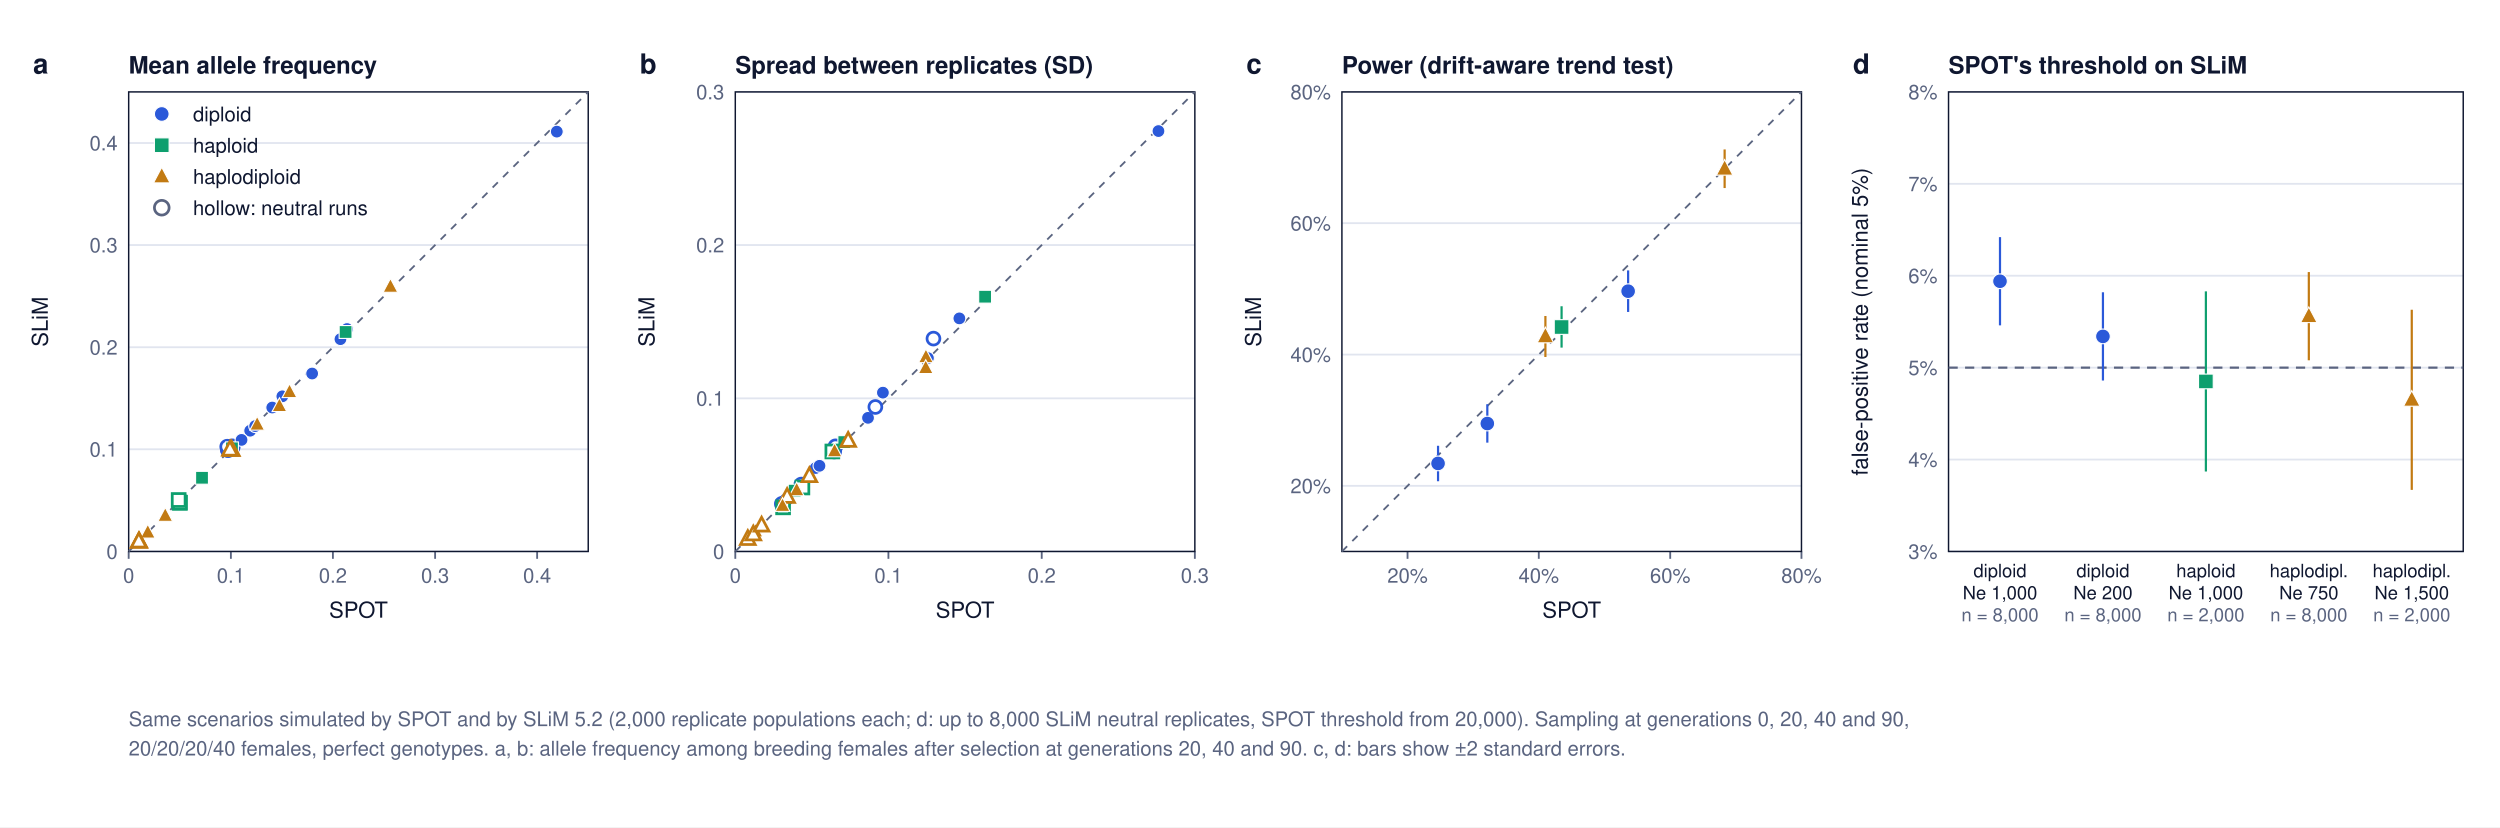
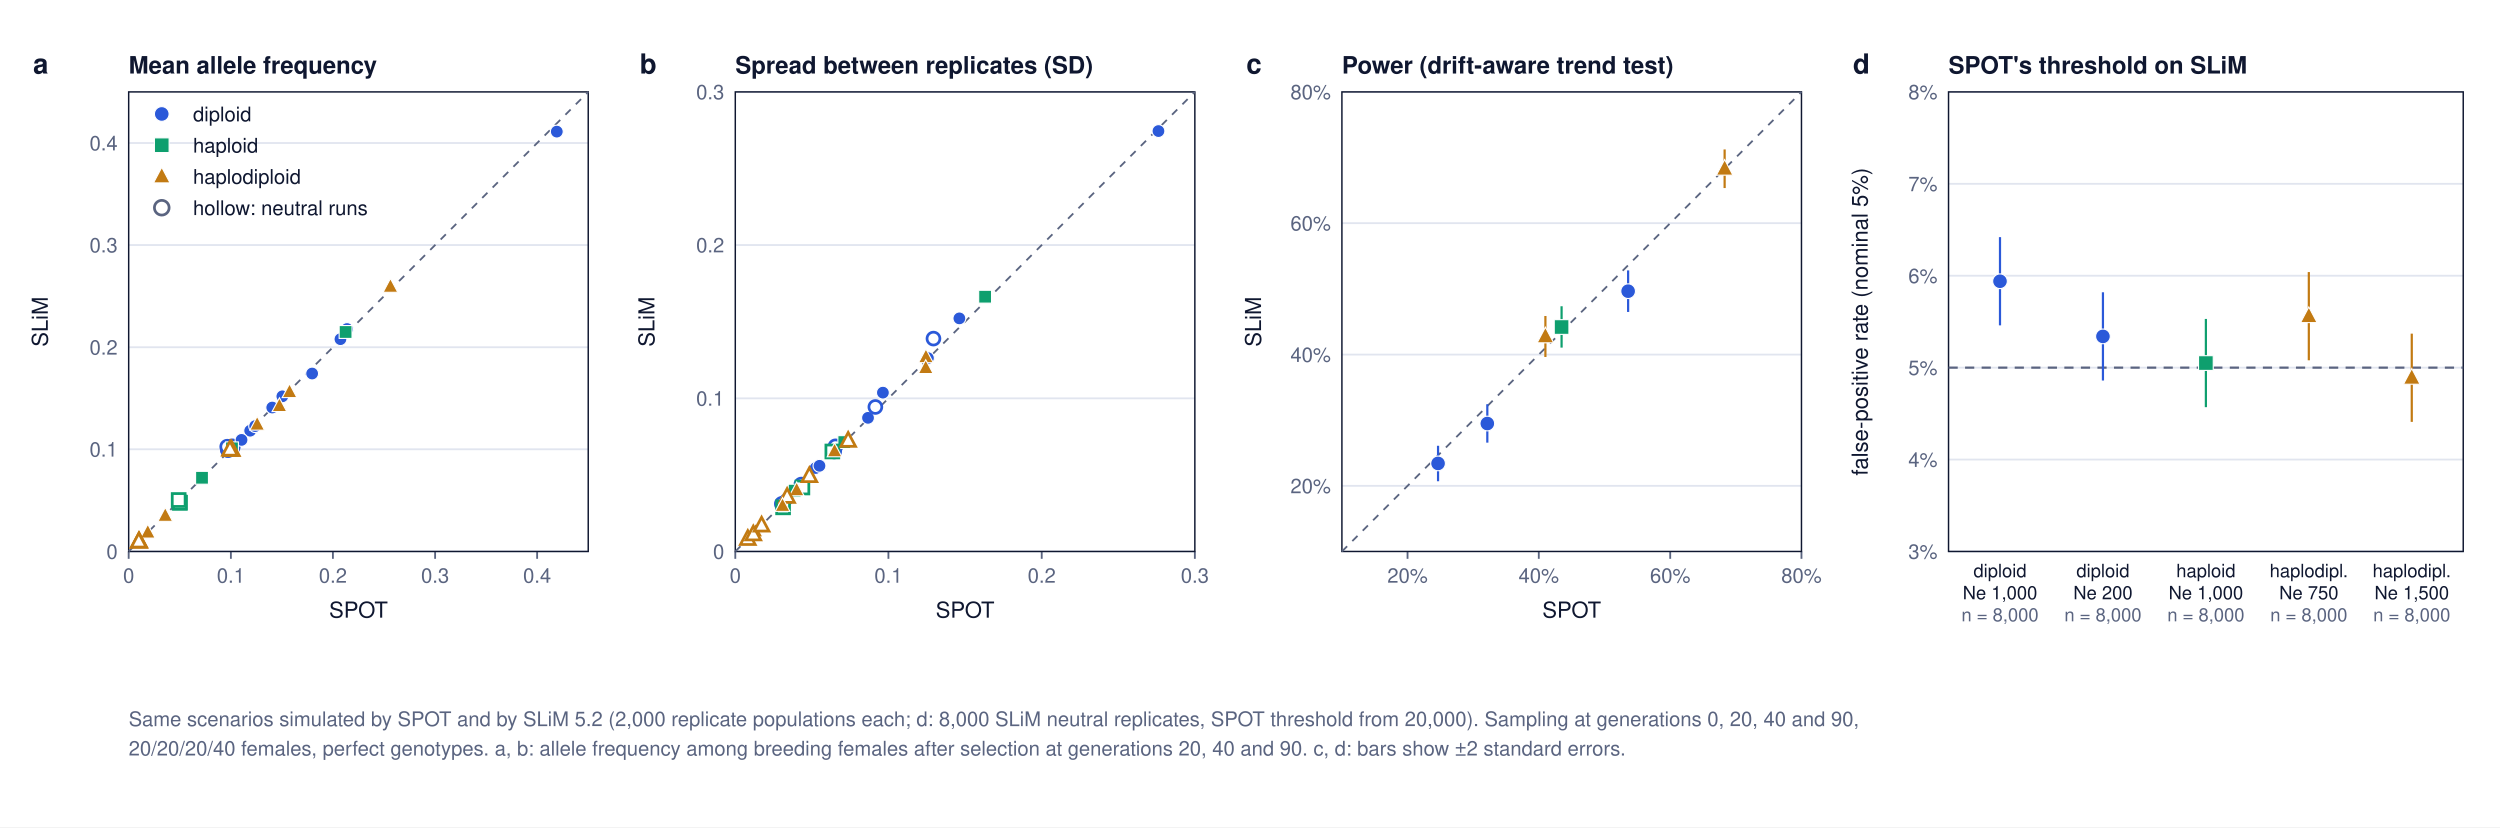
<svg xmlns="http://www.w3.org/2000/svg" width="1360" height="450" viewBox="0 0 1360 450" font-family="Helvetica,Arial,sans-serif">
  <defs>
    <g id="m0">
      <circle r="3.5" fill="#2B59D9" stroke="#fff" stroke-width="0.6" />
    </g>
    <g id="m1">
      <circle r="3.5" fill="#fff" stroke="#2B59D9" stroke-width="1.5" />
    </g>
    <g id="m2">
      <rect x="-3.5" y="-3.5" width="7.0" height="7.0" fill="#0E9F6E" stroke="#fff" stroke-width="0.6" />
    </g>
    <g id="m3">
      <rect x="-3.5" y="-3.5" width="7.0" height="7.0" fill="#fff" stroke="#0E9F6E" stroke-width="1.5" />
    </g>
    <g id="m4">
      <path d="M0 -4.5L4.0 3.0H-4.0Z" fill="#C27A12" stroke="#fff" stroke-width="0.6" />
    </g>
    <g id="m5">
      <path d="M0 -4.5L4.0 3.0H-4.0Z" fill="#fff" stroke="#C27A12" stroke-width="1.5" />
    </g>
    <g id="m6">
      <circle r="4" fill="#2B59D9" stroke="#fff" stroke-width="0.6" />
    </g>
    <g id="m7">
      <rect x="-4" y="-4" width="8" height="8" fill="#0E9F6E" stroke="#fff" stroke-width="0.6" />
    </g>
    <g id="m8">
      <path d="M0 -5L4.5 3.5H-4.5Z" fill="#C27A12" stroke="#fff" stroke-width="0.6" />
    </g>
    <g id="m9">
      <circle r="4" fill="#fff" stroke="#5A6480" stroke-width="1.5" />
    </g>
  </defs>
  <rect width="1360" height="450" fill="#fff" />
  <text x="70.0" y="40.0" font-size="13" text-anchor="start" fill="#0F1730" font-weight="600">Mean allele frequency</text>
  <text x="18.0" y="40.0" font-size="15" text-anchor="start" fill="#0F1730" font-weight="700">a</text>
  <line x1="70" x2="320" y1="300.0" y2="300.0" stroke="#E1E5EF" />
  <text x="64" y="304.0" font-size="11" text-anchor="end" fill="#5A6480">0</text>
  <line x1="70" x2="320" y1="244.4" y2="244.4" stroke="#E1E5EF" />
  <text x="64" y="248.4" font-size="11" text-anchor="end" fill="#5A6480">0.1</text>
  <line x1="70" x2="320" y1="188.9" y2="188.9" stroke="#E1E5EF" />
  <text x="64" y="192.9" font-size="11" text-anchor="end" fill="#5A6480">0.2</text>
  <line x1="70" x2="320" y1="133.3" y2="133.3" stroke="#E1E5EF" />
  <text x="64" y="137.3" font-size="11" text-anchor="end" fill="#5A6480">0.3</text>
  <line x1="70" x2="320" y1="77.8" y2="77.8" stroke="#E1E5EF" />
  <text x="64" y="81.8" font-size="11" text-anchor="end" fill="#5A6480">0.4</text>
  <line x1="70.0" x2="70.0" y1="300" y2="304" stroke="#5A6480" />
  <text x="70.0" y="317" font-size="11" text-anchor="middle" fill="#5A6480">0</text>
  <line x1="125.6" x2="125.6" y1="300" y2="304" stroke="#5A6480" />
  <text x="125.6" y="317" font-size="11" text-anchor="middle" fill="#5A6480">0.1</text>
  <line x1="181.1" x2="181.1" y1="300" y2="304" stroke="#5A6480" />
  <text x="181.1" y="317" font-size="11" text-anchor="middle" fill="#5A6480">0.2</text>
  <line x1="236.7" x2="236.7" y1="300" y2="304" stroke="#5A6480" />
  <text x="236.7" y="317" font-size="11" text-anchor="middle" fill="#5A6480">0.3</text>
  <line x1="292.2" x2="292.2" y1="300" y2="304" stroke="#5A6480" />
  <text x="292.2" y="317" font-size="11" text-anchor="middle" fill="#5A6480">0.4</text>
  <rect x="70" y="50" width="250" height="250" fill="none" stroke="#0F1730" stroke-width=".8" />
  <text x="195.0" y="336.0" font-size="12" text-anchor="middle" fill="#0F1730">SPOT</text>
  <text x="26.0" y="175.0" font-size="12" text-anchor="middle" fill="#0F1730" transform="rotate(-90 26.0 175.0)">SLiM</text>
  <path d="M70.0 300.0L320.0 50.0" fill="none" stroke="#5A6480" stroke-width="1" stroke-dasharray="4 4" stroke-opacity="1" />
  <use href="#m0" x="136.1" y="234.3" />
  <use href="#m0" x="148.1" y="221.7" />
  <use href="#m0" x="185.2" y="184.5" />
  <use href="#m1" x="126.1" y="243.6" />
  <use href="#m1" x="126.6" y="243.2" />
  <use href="#m1" x="126.4" y="242.8" />
  <use href="#m0" x="131.4" y="239.3" />
  <use href="#m0" x="138.8" y="231.8" />
  <use href="#m0" x="169.8" y="203.2" />
  <use href="#m0" x="153.6" y="215.6" />
  <use href="#m0" x="188.8" y="179.0" />
  <use href="#m0" x="302.9" y="71.6" />
  <use href="#m1" x="124.1" y="244.9" />
  <use href="#m1" x="123.9" y="244.6" />
  <use href="#m1" x="123.6" y="243.0" />
  <use href="#m2" x="109.9" y="259.9" />
  <use href="#m2" x="126.2" y="243.9" />
  <use href="#m2" x="188.0" y="180.6" />
  <use href="#m3" x="97.7" y="273.4" />
  <use href="#m3" x="97.9" y="273.5" />
  <use href="#m3" x="97.2" y="272.0" />
  <use href="#m4" x="139.9" y="231.0" />
  <use href="#m4" x="157.5" y="213.3" />
  <use href="#m4" x="212.4" y="156.0" />
  <use href="#m5" x="126.1" y="244.8" />
  <use href="#m5" x="125.7" y="244.6" />
  <use href="#m5" x="125.1" y="244.6" />
  <use href="#m4" x="80.4" y="289.7" />
  <use href="#m4" x="89.9" y="280.6" />
  <use href="#m4" x="152.0" y="220.9" />
  <use href="#m5" x="75.6" y="294.6" />
  <use href="#m5" x="75.7" y="294.6" />
  <use href="#m5" x="75.5" y="294.6" />
  <text x="400.0" y="40.0" font-size="13" text-anchor="start" fill="#0F1730" font-weight="600">Spread between replicates (SD)</text>
  <text x="348.0" y="40.0" font-size="15" text-anchor="start" fill="#0F1730" font-weight="700">b</text>
  <line x1="400" x2="650" y1="300.0" y2="300.0" stroke="#E1E5EF" />
  <text x="394" y="304.0" font-size="11" text-anchor="end" fill="#5A6480">0</text>
  <line x1="400" x2="650" y1="216.7" y2="216.7" stroke="#E1E5EF" />
  <text x="394" y="220.7" font-size="11" text-anchor="end" fill="#5A6480">0.1</text>
  <line x1="400" x2="650" y1="133.3" y2="133.3" stroke="#E1E5EF" />
  <text x="394" y="137.3" font-size="11" text-anchor="end" fill="#5A6480">0.2</text>
  <line x1="400" x2="650" y1="50.0" y2="50.0" stroke="#E1E5EF" />
  <text x="394" y="54.0" font-size="11" text-anchor="end" fill="#5A6480">0.3</text>
  <line x1="400.0" x2="400.0" y1="300" y2="304" stroke="#5A6480" />
  <text x="400.0" y="317" font-size="11" text-anchor="middle" fill="#5A6480">0</text>
  <line x1="483.3" x2="483.3" y1="300" y2="304" stroke="#5A6480" />
  <text x="483.3" y="317" font-size="11" text-anchor="middle" fill="#5A6480">0.1</text>
  <line x1="566.7" x2="566.7" y1="300" y2="304" stroke="#5A6480" />
  <text x="566.7" y="317" font-size="11" text-anchor="middle" fill="#5A6480">0.2</text>
  <line x1="650.0" x2="650.0" y1="300" y2="304" stroke="#5A6480" />
  <text x="650.0" y="317" font-size="11" text-anchor="middle" fill="#5A6480">0.3</text>
  <rect x="400" y="50" width="250" height="250" fill="none" stroke="#0F1730" stroke-width=".8" />
  <text x="525.0" y="336.0" font-size="12" text-anchor="middle" fill="#0F1730">SPOT</text>
  <text x="356.0" y="175.0" font-size="12" text-anchor="middle" fill="#0F1730" transform="rotate(-90 356.0 175.0)">SLiM</text>
  <path d="M400.0 300.0L650.0 50.0" fill="none" stroke="#5A6480" stroke-width="1" stroke-dasharray="4 4" stroke-opacity="1" />
  <use href="#m0" x="427.2" y="271.8" />
  <use href="#m0" x="443.7" y="254.6" />
  <use href="#m0" x="480.3" y="213.6" />
  <use href="#m1" x="425.3" y="274.1" />
  <use href="#m1" x="435.9" y="263.6" />
  <use href="#m1" x="453.8" y="245.6" />
  <use href="#m0" x="428.4" y="271.8" />
  <use href="#m0" x="445.8" y="253.4" />
  <use href="#m0" x="504.8" y="194.8" />
  <use href="#m0" x="472.2" y="227.3" />
  <use href="#m0" x="521.9" y="173.2" />
  <use href="#m0" x="630.2" y="71.3" />
  <use href="#m1" x="454.5" y="242.8" />
  <use href="#m1" x="476.2" y="221.4" />
  <use href="#m1" x="507.8" y="184.2" />
  <use href="#m2" x="432.3" y="266.9" />
  <use href="#m2" x="459.3" y="240.5" />
  <use href="#m2" x="535.9" y="161.4" />
  <use href="#m3" x="426.0" y="276.0" />
  <use href="#m3" x="436.5" y="265.2" />
  <use href="#m3" x="452.8" y="245.6" />
  <use href="#m4" x="433.4" y="266.7" />
  <use href="#m4" x="454.0" y="245.5" />
  <use href="#m4" x="503.7" y="194.3" />
  <use href="#m5" x="428.2" y="270.3" />
  <use href="#m5" x="440.3" y="259.0" />
  <use href="#m5" x="461.4" y="239.8" />
  <use href="#m4" x="411.0" y="289.1" />
  <use href="#m4" x="425.7" y="275.2" />
  <use href="#m4" x="503.6" y="200.2" />
  <use href="#m5" x="406.8" y="293.2" />
  <use href="#m5" x="409.8" y="290.7" />
  <use href="#m5" x="414.3" y="285.9" />
  <use href="#m6" x="88.0" y="62.0" />
  <text x="105.0" y="66.0" font-size="11" text-anchor="start" fill="#0F1730">diploid</text>
  <use href="#m7" x="88.0" y="79.0" />
  <text x="105.0" y="83.0" font-size="11" text-anchor="start" fill="#0F1730">haploid</text>
  <use href="#m8" x="88.0" y="96.0" />
  <text x="105.0" y="100.0" font-size="11" text-anchor="start" fill="#0F1730">haplodiploid</text>
  <use href="#m9" x="88.0" y="113.0" />
  <text x="105.0" y="117.0" font-size="11" text-anchor="start" fill="#0F1730">hollow: neutral runs</text>
  <text x="730.0" y="40.0" font-size="13" text-anchor="start" fill="#0F1730" font-weight="600">Power (drift-aware trend test)</text>
  <text x="678.0" y="40.0" font-size="15" text-anchor="start" fill="#0F1730" font-weight="700">c</text>
  <line x1="730" x2="980" y1="264.3" y2="264.3" stroke="#E1E5EF" />
  <text x="724" y="268.3" font-size="11" text-anchor="end" fill="#5A6480">20%</text>
  <line x1="730" x2="980" y1="192.9" y2="192.9" stroke="#E1E5EF" />
  <text x="724" y="196.9" font-size="11" text-anchor="end" fill="#5A6480">40%</text>
  <line x1="730" x2="980" y1="121.4" y2="121.4" stroke="#E1E5EF" />
  <text x="724" y="125.4" font-size="11" text-anchor="end" fill="#5A6480">60%</text>
  <line x1="730" x2="980" y1="50.0" y2="50.0" stroke="#E1E5EF" />
  <text x="724" y="54.0" font-size="11" text-anchor="end" fill="#5A6480">80%</text>
  <line x1="765.7" x2="765.7" y1="300" y2="304" stroke="#5A6480" />
  <text x="765.7" y="317" font-size="11" text-anchor="middle" fill="#5A6480">20%</text>
  <line x1="837.1" x2="837.1" y1="300" y2="304" stroke="#5A6480" />
  <text x="837.1" y="317" font-size="11" text-anchor="middle" fill="#5A6480">40%</text>
  <line x1="908.6" x2="908.6" y1="300" y2="304" stroke="#5A6480" />
  <text x="908.6" y="317" font-size="11" text-anchor="middle" fill="#5A6480">60%</text>
  <line x1="980.0" x2="980.0" y1="300" y2="304" stroke="#5A6480" />
  <text x="980.0" y="317" font-size="11" text-anchor="middle" fill="#5A6480">80%</text>
  <rect x="730" y="50" width="250" height="250" fill="none" stroke="#0F1730" stroke-width=".8" />
  <text x="855.0" y="336.0" font-size="12" text-anchor="middle" fill="#0F1730">SPOT</text>
  <text x="686.0" y="175.0" font-size="12" text-anchor="middle" fill="#0F1730" transform="rotate(-90 686.0 175.0)">SLiM</text>
  <path d="M730.0 300.0L980.0 50.0" fill="none" stroke="#5A6480" stroke-width="1" stroke-dasharray="4 4" stroke-opacity="1" />
  <line x1="809.1" x2="809.1" y1="240.8" y2="219.9" stroke="#2B59D9" stroke-width="1.2" />
  <use href="#m6" x="809.1" y="230.4" />
  <line x1="782.3" x2="782.3" y1="261.8" y2="242.5" stroke="#2B59D9" stroke-width="1.2" />
  <use href="#m6" x="782.3" y="252.1" />
  <line x1="885.7" x2="885.7" y1="169.7" y2="147.1" stroke="#2B59D9" stroke-width="1.2" />
  <use href="#m6" x="885.7" y="158.4" />
  <line x1="849.5" x2="849.5" y1="189.1" y2="166.6" stroke="#0E9F6E" stroke-width="1.2" />
  <use href="#m7" x="849.5" y="177.9" />
  <line x1="840.7" x2="840.7" y1="194.2" y2="171.9" stroke="#C27A12" stroke-width="1.2" />
  <use href="#m8" x="840.7" y="183.0" />
  <line x1="938.2" x2="938.2" y1="102.3" y2="81.3" stroke="#C27A12" stroke-width="1.2" />
  <use href="#m8" x="938.2" y="91.8" />
  <text x="1060.0" y="40.0" font-size="13" text-anchor="start" fill="#0F1730" font-weight="600">SPOT's threshold on SLiM</text>
  <text x="1008.0" y="40.0" font-size="15" text-anchor="start" fill="#0F1730" font-weight="700">d</text>
  <line x1="1060" x2="1340" y1="300.0" y2="300.0" stroke="#E1E5EF" />
  <text x="1054" y="304.0" font-size="11" text-anchor="end" fill="#5A6480">3%</text>
  <line x1="1060" x2="1340" y1="250.0" y2="250.0" stroke="#E1E5EF" />
  <text x="1054" y="254.0" font-size="11" text-anchor="end" fill="#5A6480">4%</text>
  <line x1="1060" x2="1340" y1="200.0" y2="200.0" stroke="#E1E5EF" />
  <text x="1054" y="204.0" font-size="11" text-anchor="end" fill="#5A6480">5%</text>
  <line x1="1060" x2="1340" y1="150.0" y2="150.0" stroke="#E1E5EF" />
  <text x="1054" y="154.0" font-size="11" text-anchor="end" fill="#5A6480">6%</text>
  <line x1="1060" x2="1340" y1="100.0" y2="100.0" stroke="#E1E5EF" />
  <text x="1054" y="104.0" font-size="11" text-anchor="end" fill="#5A6480">7%</text>
  <line x1="1060" x2="1340" y1="50.0" y2="50.0" stroke="#E1E5EF" />
  <text x="1054" y="54.0" font-size="11" text-anchor="end" fill="#5A6480">8%</text>
  <rect x="1060" y="50" width="280" height="250" fill="none" stroke="#0F1730" stroke-width=".8" />
  <text x="1016.0" y="175.0" font-size="12" text-anchor="middle" fill="#0F1730" transform="rotate(-90 1016.0 175.0)">false-positive rate (nominal 5%)</text>
  <path d="M1060.0 200.0L1340.0 200.0" fill="none" stroke="#5A6480" stroke-width="1.2" stroke-dasharray="5 4" stroke-opacity="1" />
  <line x1="1088.0" x2="1088.0" y1="177.0" y2="129.0" stroke="#2B59D9" stroke-width="1.2" />
  <use href="#m6" x="1088.0" y="153.0" />
  <text x="1088.0" y="314.0" font-size="10" text-anchor="middle" fill="#0F1730">diploid</text>
  <text x="1088.0" y="326.0" font-size="10" text-anchor="middle" fill="#0F1730">Ne 1,000</text>
  <text x="1088.0" y="338.0" font-size="10" text-anchor="middle" fill="#5A6480">n = 8,000</text>
  <line x1="1144.0" x2="1144.0" y1="207.0" y2="159.0" stroke="#2B59D9" stroke-width="1.2" />
  <use href="#m6" x="1144.0" y="183.0" />
  <text x="1144.0" y="314.0" font-size="10" text-anchor="middle" fill="#0F1730">diploid</text>
  <text x="1144.0" y="326.0" font-size="10" text-anchor="middle" fill="#0F1730">Ne 200</text>
  <text x="1144.0" y="338.0" font-size="10" text-anchor="middle" fill="#5A6480">n = 8,000</text>
-   <line x1="1200.0" x2="1200.0" y1="256.5" y2="158.5" stroke="#0E9F6E" stroke-width="1.2" />
-   <use href="#m7" x="1200.0" y="207.5" />
+   <line x1="1200.0" x2="1200.0" y1="221.5" y2="173.5" stroke="#0E9F6E" stroke-width="1.2" />
+   <use href="#m7" x="1200.0" y="197.5" />
  <text x="1200.0" y="314.0" font-size="10" text-anchor="middle" fill="#0F1730">haploid</text>
  <text x="1200.0" y="326.0" font-size="10" text-anchor="middle" fill="#0F1730">Ne 1,000</text>
-   <text x="1200.0" y="338.0" font-size="10" text-anchor="middle" fill="#5A6480">n = 2,000</text>
+   <text x="1200.0" y="338.0" font-size="10" text-anchor="middle" fill="#5A6480">n = 8,000</text>
  <line x1="1256.0" x2="1256.0" y1="196.0" y2="148.0" stroke="#C27A12" stroke-width="1.2" />
  <use href="#m8" x="1256.0" y="172.0" />
  <text x="1256.0" y="314.0" font-size="10" text-anchor="middle" fill="#0F1730">haplodipl.</text>
  <text x="1256.0" y="326.0" font-size="10" text-anchor="middle" fill="#0F1730">Ne 750</text>
  <text x="1256.0" y="338.0" font-size="10" text-anchor="middle" fill="#5A6480">n = 8,000</text>
-   <line x1="1312.0" x2="1312.0" y1="266.5" y2="168.5" stroke="#C27A12" stroke-width="1.2" />
-   <use href="#m8" x="1312.0" y="217.5" />
+   <line x1="1312.0" x2="1312.0" y1="229.5" y2="181.5" stroke="#C27A12" stroke-width="1.2" />
+   <use href="#m8" x="1312.0" y="205.5" />
  <text x="1312.0" y="314.0" font-size="10" text-anchor="middle" fill="#0F1730">haplodipl.</text>
  <text x="1312.0" y="326.0" font-size="10" text-anchor="middle" fill="#0F1730">Ne 1,500</text>
-   <text x="1312.0" y="338.0" font-size="10" text-anchor="middle" fill="#5A6480">n = 2,000</text>
-   <text x="70.0" y="395.0" font-size="11" text-anchor="start" fill="#5A6480">Same scenarios simulated by SPOT and by SLiM 5.2 (2,000 replicate populations each; d: up to 8,000 SLiM neutral replicates, SPOT threshold from 20,000). Sampling at generations 0, 20, 40 and 90,</text>
+   <text x="1312.0" y="338.0" font-size="10" text-anchor="middle" fill="#5A6480">n = 8,000</text>
+   <text x="70.0" y="395.0" font-size="11" text-anchor="start" fill="#5A6480">Same scenarios simulated by SPOT and by SLiM 5.2 (2,000 replicate populations each; d: 8,000 SLiM neutral replicates, SPOT threshold from 20,000). Sampling at generations 0, 20, 40 and 90,</text>
  <text x="70.0" y="411.0" font-size="11" text-anchor="start" fill="#5A6480">20/20/20/40 females, perfect genotypes. a, b: allele frequency among breeding females after selection at generations 20, 40 and 90. c, d: bars show ±2 standard errors.</text>
</svg>
